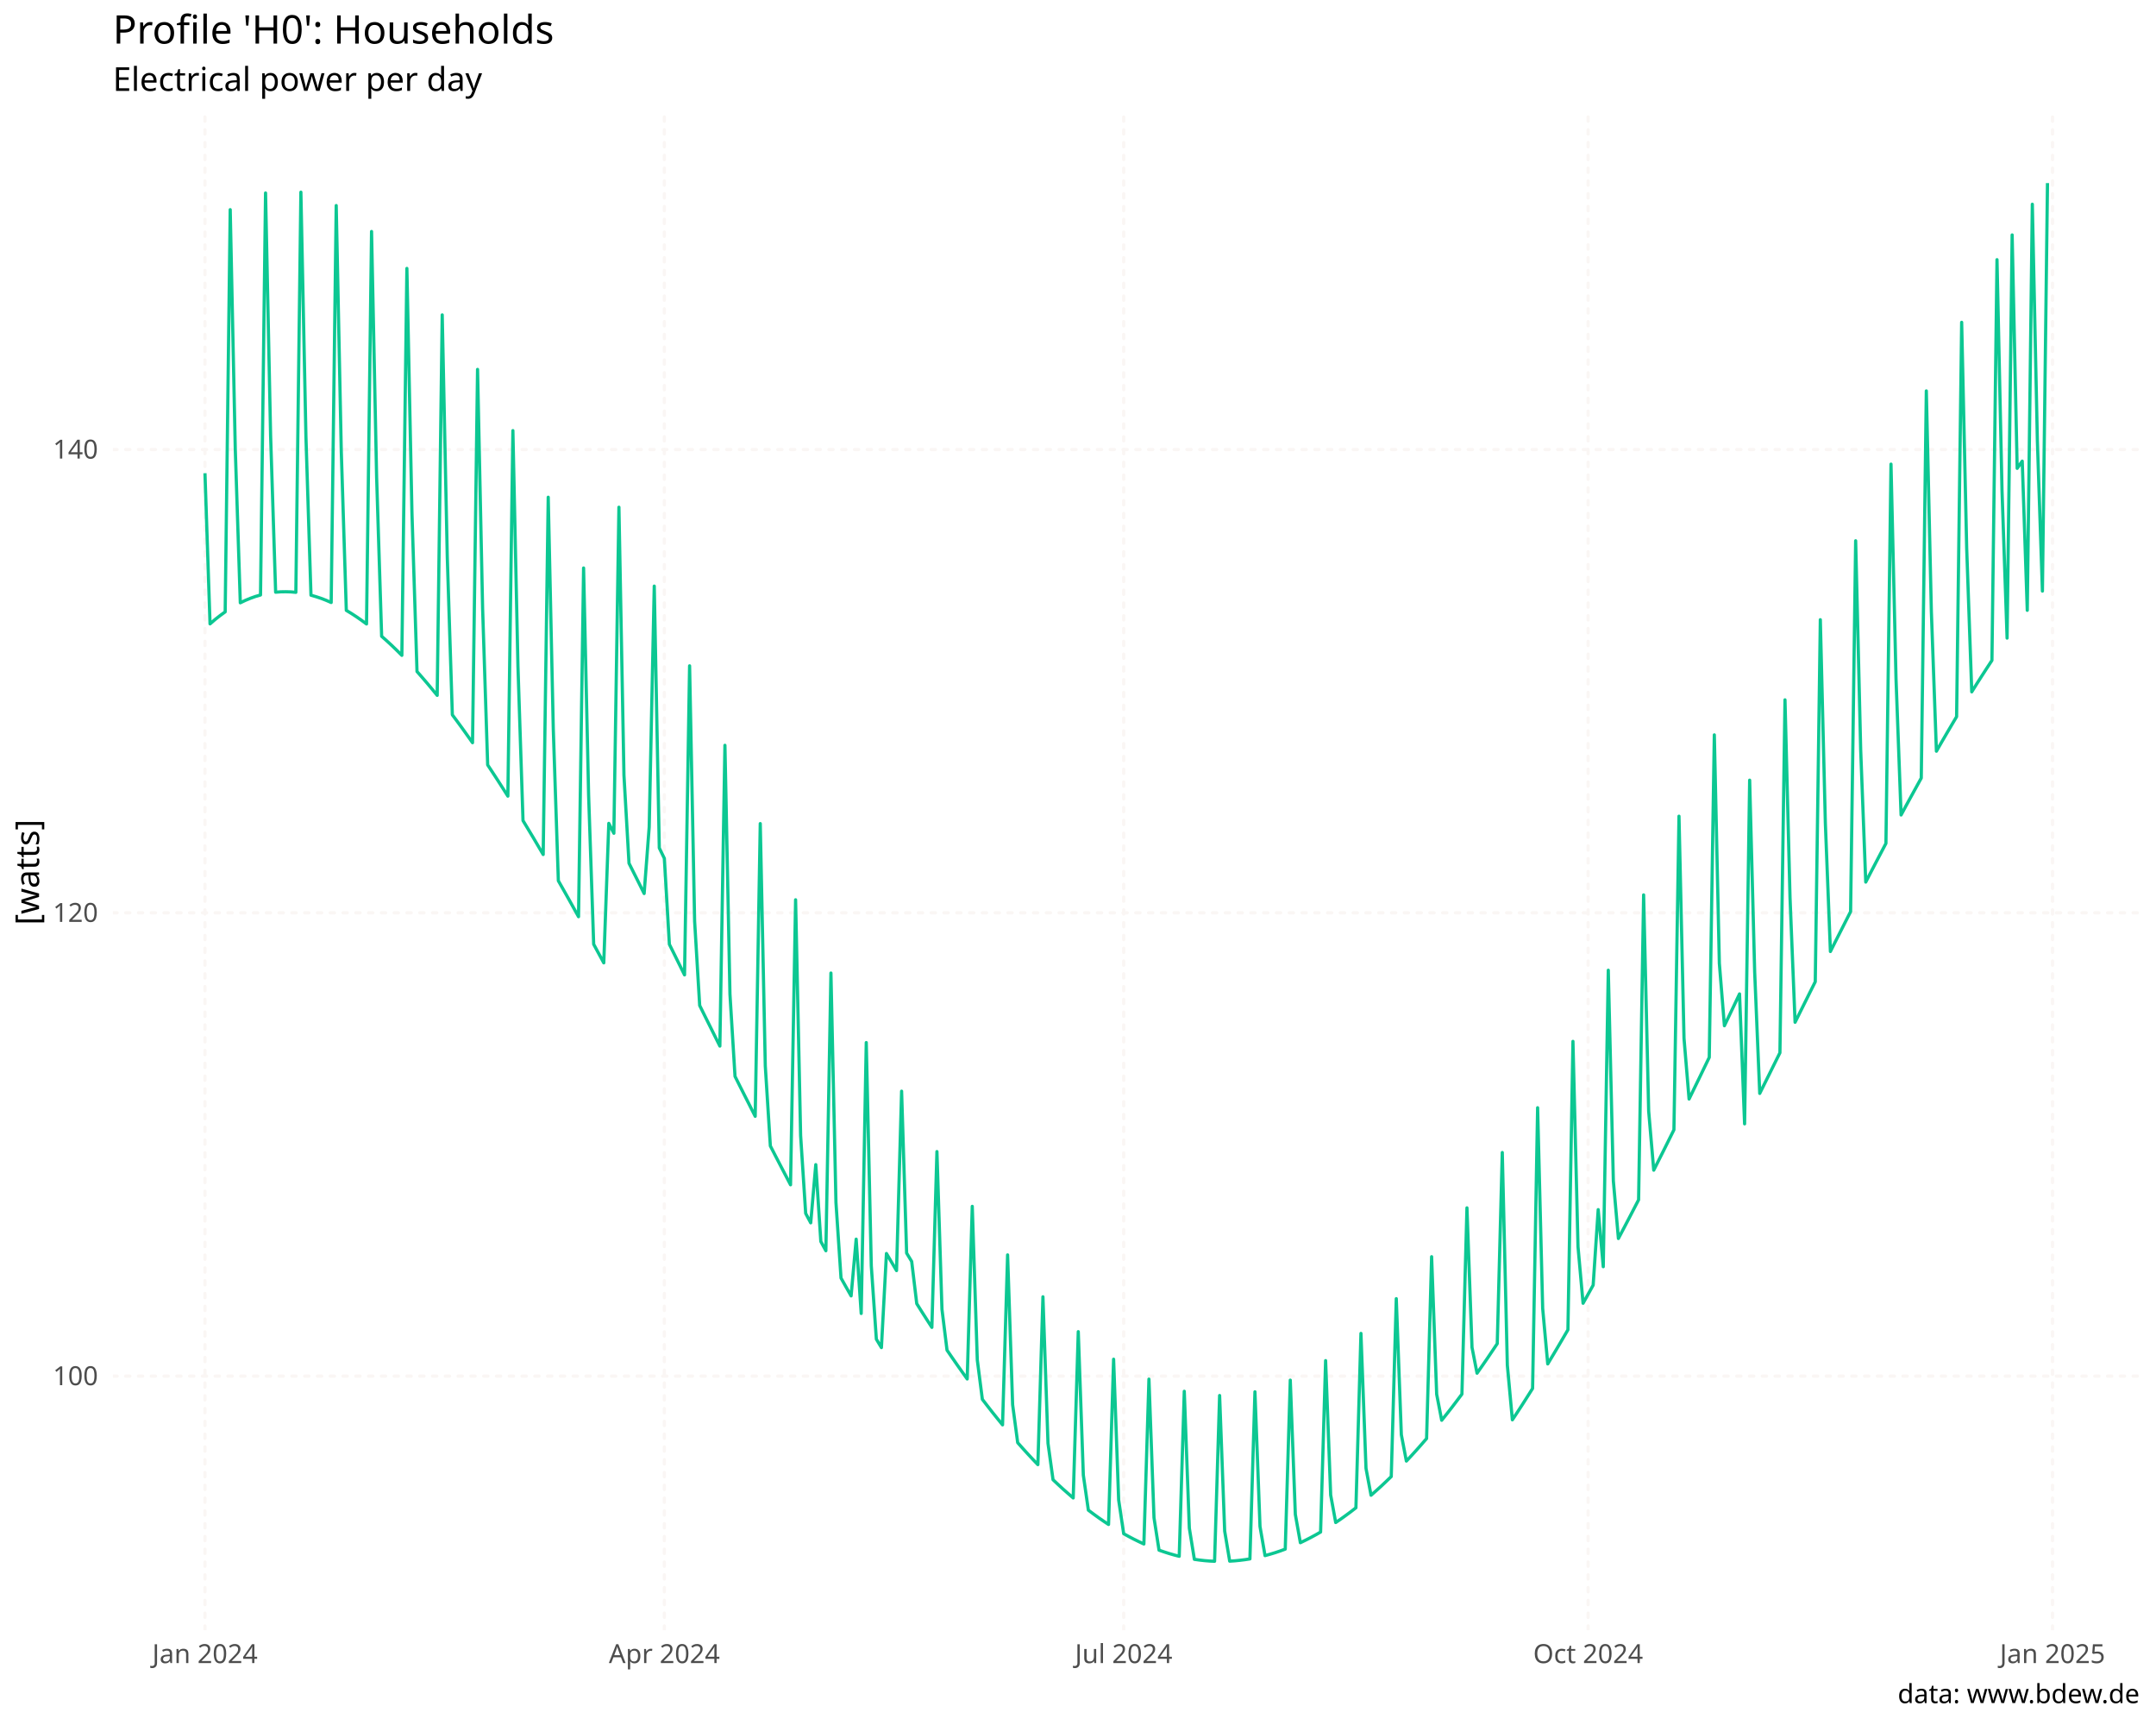
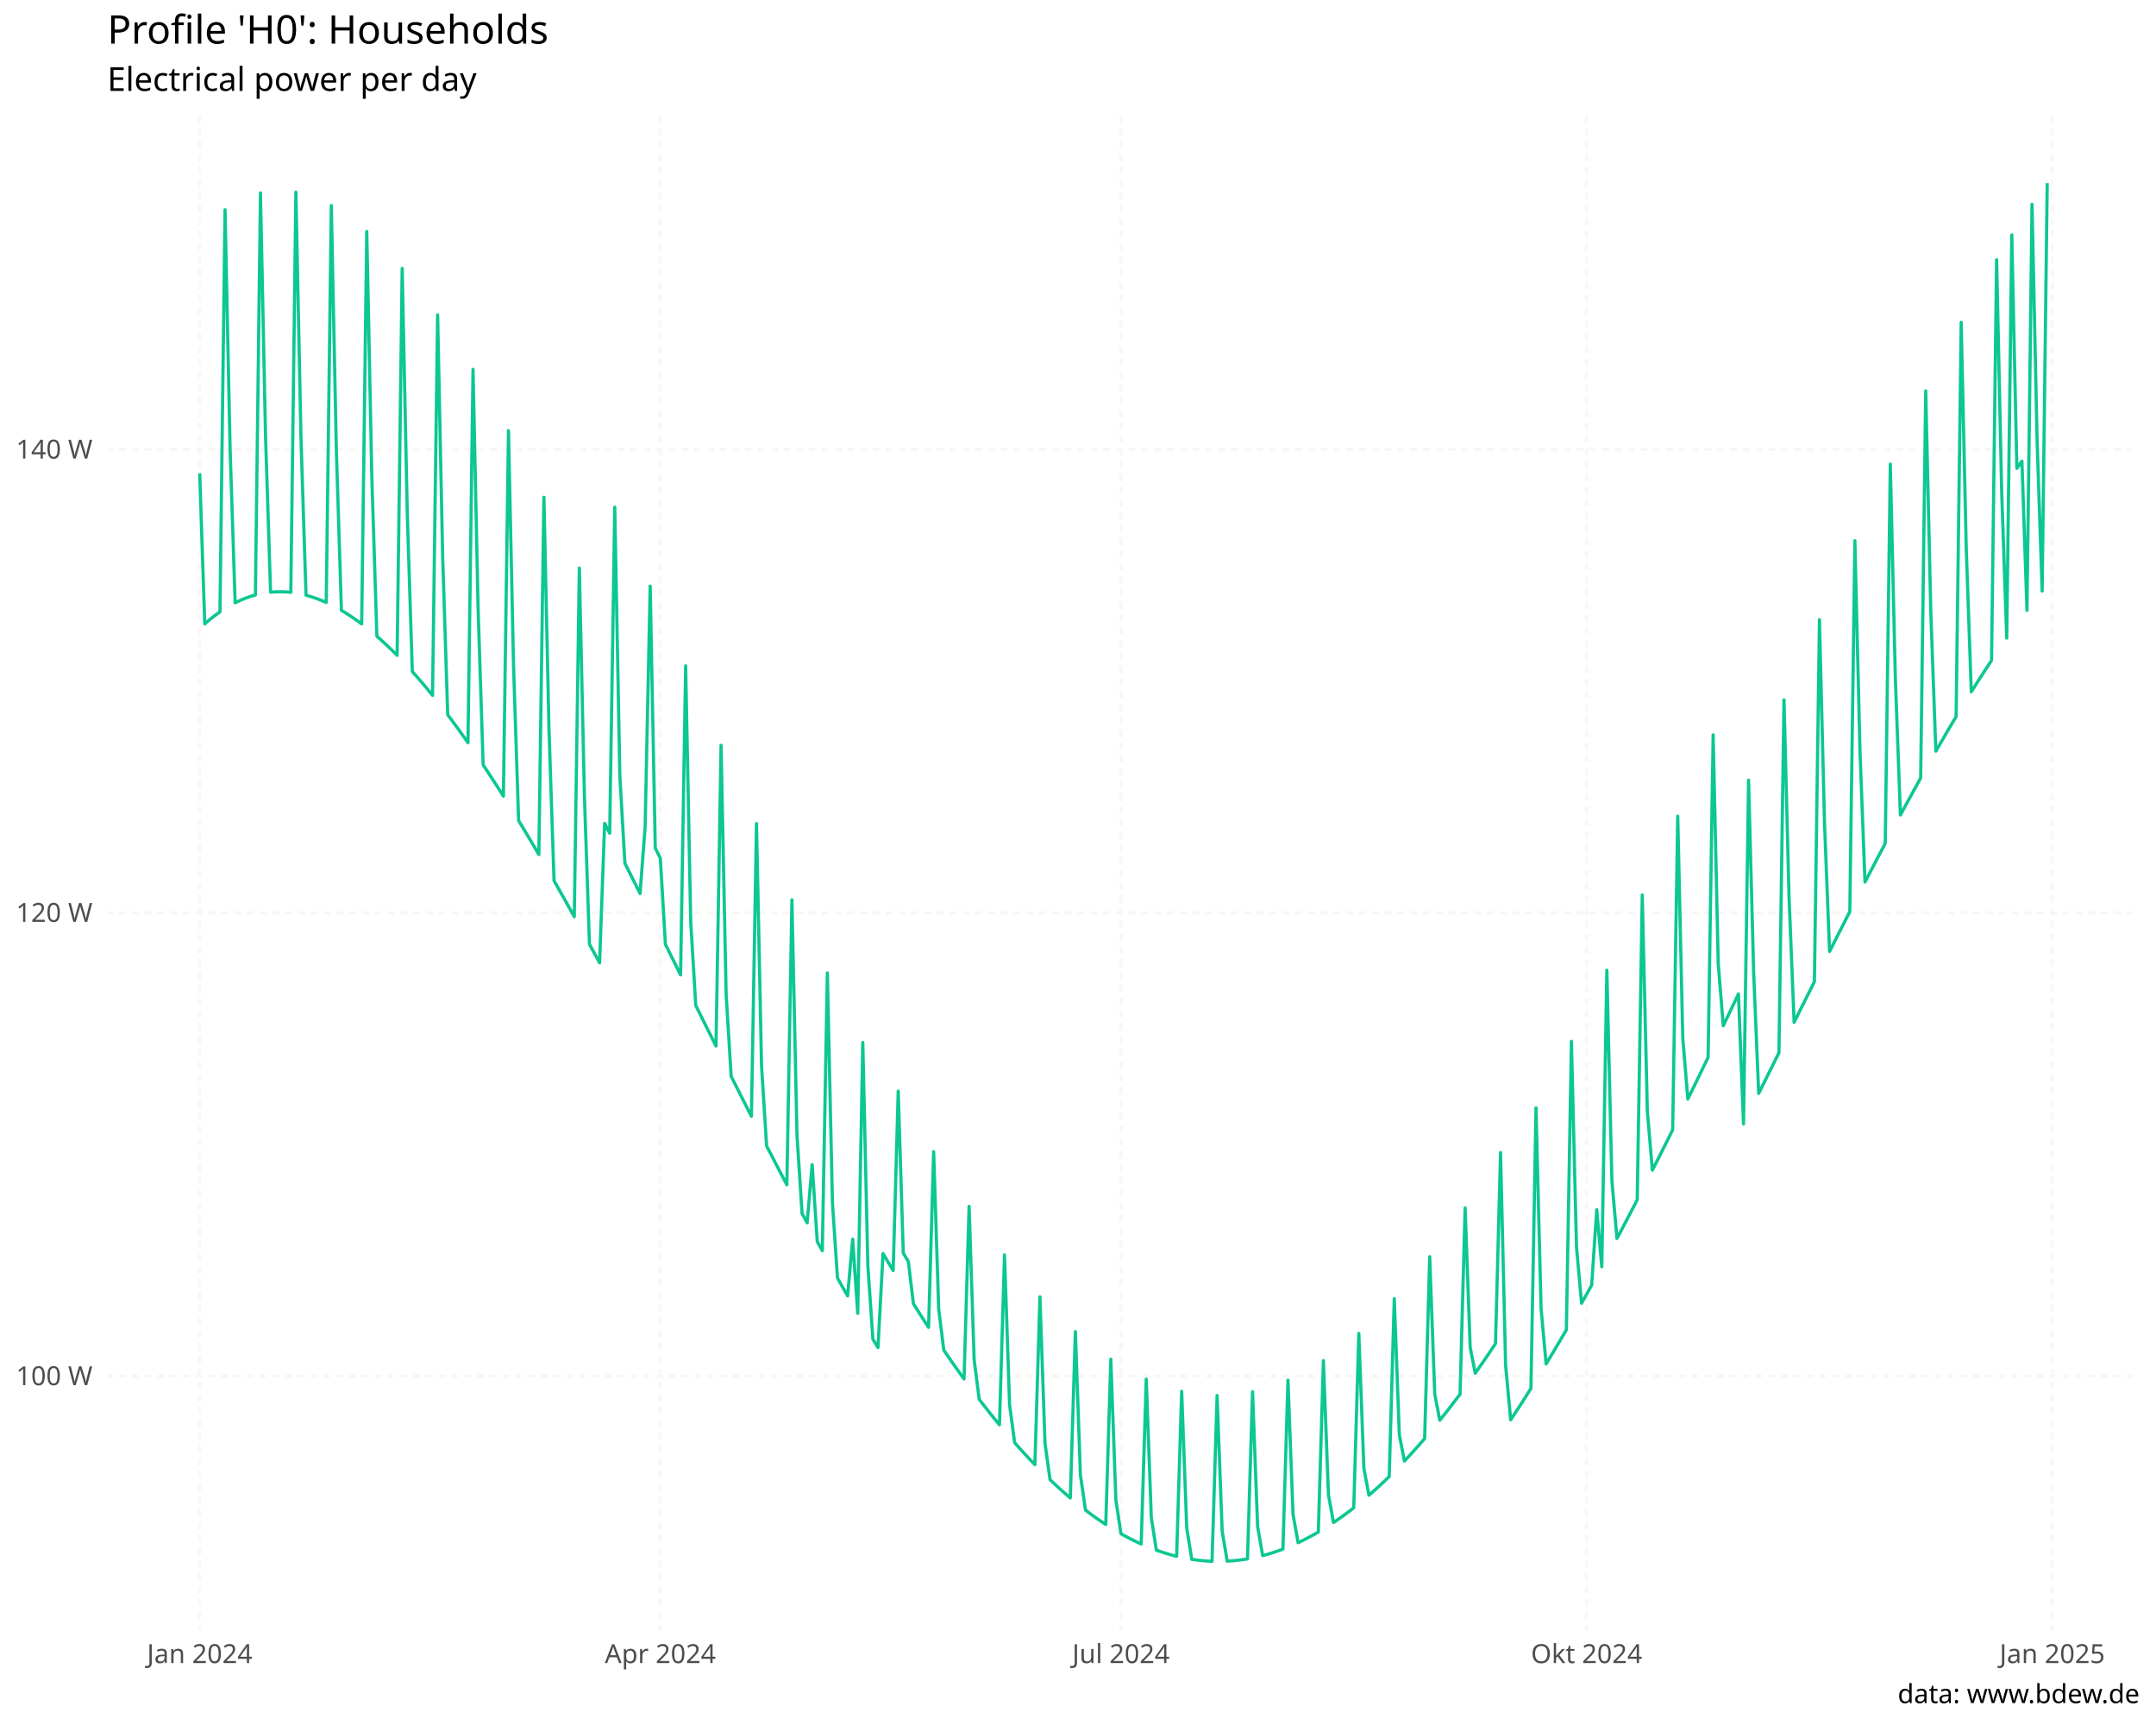
<svg xmlns="http://www.w3.org/2000/svg" class="svglite" data-engine-version="2.0" width="720.00pt" height="576.00pt" viewBox="0 0 720.00 576.00">
  <defs>
    <style type="text/css">
    .svglite line, .svglite polyline, .svglite polygon, .svglite path, .svglite rect, .svglite circle {
      fill: none;
      stroke: #000000;
      stroke-linecap: round;
      stroke-linejoin: round;
      stroke-miterlimit: 10.00;
    }
  </style>
  </defs>
  <rect width="100%" height="100%" style="stroke: none; fill: #FFFFFF;" />
  <defs>
    <clipPath id="cpMC4wMHw3MjAuMDB8MC4wMHw1NzYuMDA=">
      <rect x="0.00" y="0.00" width="720.00" height="576.00" />
    </clipPath>
  </defs>
  <g clip-path="url(#cpMC4wMHw3MjAuMDB8MC4wMHw1NzYuMDA=)">
- </g>
+     <rect x="0.00" y="0.00" width="720.00" height="576.00" style="stroke-width: 1.07; stroke: none; fill: #FFFFFF;" />
+   </g>
  <defs>
-     <clipPath id="cpMzcuNjl8NzE0LjUyfDM4LjEyfDU0NC4zNA==">
-       <rect x="37.69" y="38.12" width="676.83" height="506.23" />
+     <clipPath id="cpMzUuODR8NzE0LjUyfDM4LjEyfDU0NC4zNA==">
+       <rect x="35.84" y="38.12" width="678.68" height="506.23" />
    </clipPath>
  </defs>
-   <g clip-path="url(#cpMzcuNjl8NzE0LjUyfDM4LjEyfDU0NC4zNA==)">
-     <polyline points="37.69,459.50 714.52,459.50 " style="stroke-width: 1.07; stroke: #FAF6F4; stroke-dasharray: 1.42,2.85;" />
-     <polyline points="37.69,304.80 714.52,304.80 " style="stroke-width: 1.07; stroke: #FAF6F4; stroke-dasharray: 1.42,2.85;" />
-     <polyline points="37.69,150.10 714.52,150.10 " style="stroke-width: 1.07; stroke: #FAF6F4; stroke-dasharray: 1.42,2.85;" />
-     <polyline points="68.45,544.34 68.45,38.12 " style="stroke-width: 1.07; stroke: #FAF6F4; stroke-dasharray: 1.42,2.85;" />
-     <polyline points="221.86,544.34 221.86,38.12 " style="stroke-width: 1.07; stroke: #FAF6F4; stroke-dasharray: 1.42,2.85;" />
-     <polyline points="375.26,544.34 375.26,38.12 " style="stroke-width: 1.07; stroke: #FAF6F4; stroke-dasharray: 1.42,2.85;" />
-     <polyline points="530.35,544.34 530.35,38.12 " style="stroke-width: 1.07; stroke: #FAF6F4; stroke-dasharray: 1.42,2.85;" />
-     <polyline points="685.44,544.34 685.44,38.12 " style="stroke-width: 1.07; stroke: #FAF6F4; stroke-dasharray: 1.42,2.85;" />
-     <polyline points="68.45,158.01 70.14,208.32 71.82,206.87 73.51,205.54 75.20,204.31 76.88,70.01 78.57,149.93 80.25,201.28 81.94,200.47 83.63,199.77 85.31,199.17 87.00,198.67 88.68,64.44 90.37,145.48 92.05,197.74 93.74,197.62 95.43,197.59 97.11,197.64 98.80,197.79 100.48,64.17 102.17,145.89 103.85,198.75 105.54,199.24 107.23,199.80 108.91,200.45 110.60,201.18 112.28,68.64 113.97,150.64 115.65,203.81 117.34,204.84 119.03,205.94 120.71,207.11 122.40,208.35 124.08,77.30 125.77,159.22 127.45,212.46 129.14,213.96 130.83,215.53 132.51,217.15 134.20,218.83 135.88,89.63 137.57,171.14 139.26,224.23 140.94,226.14 142.63,228.11 144.31,230.12 146.00,232.19 147.68,105.15 149.37,185.96 151.06,238.69 152.74,240.95 154.43,243.26 156.11,245.61 157.80,248.00 159.48,123.35 161.17,203.22 162.86,255.42 164.54,257.97 166.23,260.56 167.91,263.18 169.60,265.84 171.28,143.79 172.97,222.50 174.66,274.01 176.34,276.80 178.03,279.61 179.71,282.46 181.40,285.33 183.08,166.03 184.77,243.40 186.46,294.09 188.14,297.06 189.83,300.05 191.51,303.06 193.20,306.10 194.89,189.66 196.57,265.53 198.26,315.30 199.94,318.40 201.63,321.51 203.31,274.93 205.00,278.24 206.69,169.37 208.37,258.87 210.06,288.26 211.74,291.61 213.43,294.98 215.11,298.36 216.80,276.17 218.49,195.71 220.17,283.14 221.86,286.63 223.54,315.32 225.23,318.72 226.91,322.13 228.60,325.53 230.29,222.33 231.97,307.61 233.66,335.74 235.34,339.14 237.03,342.53 238.71,345.92 240.40,349.30 242.09,248.87 243.77,331.97 245.46,359.41 247.14,362.76 248.83,366.10 250.52,369.43 252.20,372.75 253.89,275.01 255.57,355.92 257.26,382.64 258.94,385.91 260.63,389.16 262.32,392.40 264.00,395.62 265.69,300.45 267.37,379.19 269.06,405.17 270.74,408.32 272.43,388.89 274.12,414.55 275.80,417.64 277.49,324.91 279.17,401.52 280.86,426.76 282.54,429.75 284.23,432.72 285.92,413.77 287.60,438.58 289.29,348.13 290.97,422.68 292.66,447.17 294.35,449.98 296.03,418.56 297.72,421.43 299.40,424.27 301.09,364.36 302.77,418.43 304.46,421.22 306.15,435.31 307.83,437.99 309.52,440.63 311.20,443.23 312.89,384.53 314.57,437.18 316.26,450.84 317.95,453.30 319.63,455.72 321.32,458.11 323.00,460.46 324.69,402.82 326.37,454.11 328.06,467.26 329.75,469.45 331.43,471.60 333.12,473.71 334.80,475.78 336.49,419.03 338.17,469.08 339.86,481.73 341.55,483.63 343.23,485.48 344.92,487.30 346.60,489.06 348.29,433.02 349.98,481.93 351.66,494.10 353.35,495.69 355.03,497.24 356.72,498.73 358.40,500.19 360.09,444.66 361.78,492.57 363.46,504.26 365.15,505.53 366.83,506.75 368.52,507.92 370.20,509.04 371.89,453.86 373.58,500.88 375.26,512.13 376.95,513.06 378.63,513.94 380.32,514.77 382.00,515.56 383.69,460.51 385.38,506.80 387.06,517.62 388.75,518.20 390.43,518.74 392.12,519.23 393.80,519.67 395.49,464.57 397.18,510.26 398.86,520.68 400.55,520.92 402.23,521.11 403.92,521.25 405.61,521.33 407.29,465.98 408.98,511.23 410.66,521.29 412.35,521.18 414.03,521.01 415.72,520.80 417.41,520.54 419.09,464.74 420.78,509.71 422.46,519.44 424.15,518.97 425.83,518.46 427.52,517.89 429.21,517.27 430.89,460.85 432.58,505.69 434.26,515.13 435.95,514.31 437.63,513.45 439.32,512.54 441.01,511.57 442.69,454.33 444.38,499.21 446.06,508.39 447.75,507.24 449.43,506.03 451.12,504.78 452.81,503.47 454.49,445.24 456.18,490.31 457.86,499.28 459.55,497.79 461.24,496.26 462.92,494.67 464.61,493.04 466.29,433.64 467.98,479.07 469.66,487.87 471.35,486.06 473.04,484.20 474.72,482.30 476.41,480.35 478.09,419.63 479.78,465.57 481.46,474.25 483.15,472.13 484.84,469.97 486.52,467.76 488.21,465.52 489.89,403.32 491.58,449.92 493.26,458.53 494.95,456.12 496.64,453.67 498.32,451.18 500.01,448.66 501.69,384.84 503.38,455.87 505.06,474.10 506.75,471.54 508.44,468.94 510.12,466.30 511.81,463.63 513.49,369.89 515.18,436.92 516.87,455.43 518.55,452.63 520.24,449.79 521.92,446.93 523.61,444.04 525.29,347.73 526.98,416.33 528.67,435.18 530.35,432.17 532.04,429.13 533.72,403.91 535.41,422.97 537.09,323.97 538.78,394.30 540.47,413.55 542.15,410.36 543.84,407.14 545.52,403.90 547.21,400.64 548.89,298.82 550.58,371.03 552.27,390.74 553.95,387.40 555.64,384.04 557.32,380.66 559.01,377.26 560.70,272.54 562.38,346.74 564.07,366.98 565.75,363.52 567.44,360.05 569.12,356.57 570.81,353.07 572.50,245.39 574.18,321.69 575.87,342.51 577.55,338.98 579.24,335.43 580.92,331.88 582.61,375.27 584.30,260.51 585.98,324.67 587.67,365.11 589.35,361.72 591.04,358.32 592.72,354.93 594.41,351.53 596.10,233.69 597.78,299.71 599.47,341.35 601.15,337.96 602.84,334.57 604.52,331.19 606.21,327.81 607.90,206.93 609.58,274.85 611.27,317.72 612.95,314.37 614.64,311.04 616.33,307.71 618.01,304.40 619.70,180.57 621.38,250.40 623.07,294.54 624.75,291.28 626.44,288.04 628.13,284.82 629.81,281.62 631.50,154.98 633.18,226.72 634.87,272.13 636.55,269.01 638.24,265.92 639.93,262.85 641.61,259.80 643.30,130.53 644.98,204.16 646.67,250.84 648.35,247.91 650.04,245.01 651.73,242.14 653.41,239.31 655.10,107.63 656.78,183.09 658.47,231.02 660.15,228.33 661.84,225.69 663.53,223.08 665.21,220.51 666.90,86.71 668.58,163.92 670.27,213.07 671.96,78.45 673.64,156.39 675.33,153.98 677.01,203.79 678.70,68.20 680.38,147.06 682.07,197.37 683.76,61.13 " style="stroke-width: 1.07; stroke: #0CC792; stroke-linecap: butt;" />
+   <g clip-path="url(#cpMzUuODR8NzE0LjUyfDM4LjEyfDU0NC4zNA==)">
+     <polyline points="35.84,459.50 714.52,459.50 " style="stroke-width: 1.07; stroke: #FAF6F4; stroke-dasharray: 1.42,2.85;" />
+     <polyline points="35.84,304.80 714.52,304.80 " style="stroke-width: 1.07; stroke: #FAF6F4; stroke-dasharray: 1.42,2.85;" />
+     <polyline points="35.84,150.10 714.52,150.10 " style="stroke-width: 1.07; stroke: #FAF6F4; stroke-dasharray: 1.42,2.85;" />
+     <polyline points="66.69,544.34 66.69,38.12 " style="stroke-width: 1.07; stroke: #FAF6F4; stroke-dasharray: 1.42,2.85;" />
+     <polyline points="220.52,544.34 220.52,38.12 " style="stroke-width: 1.07; stroke: #FAF6F4; stroke-dasharray: 1.42,2.85;" />
+     <polyline points="374.34,544.34 374.34,38.12 " style="stroke-width: 1.07; stroke: #FAF6F4; stroke-dasharray: 1.42,2.85;" />
+     <polyline points="529.85,544.34 529.85,38.12 " style="stroke-width: 1.07; stroke: #FAF6F4; stroke-dasharray: 1.42,2.85;" />
+     <polyline points="685.36,544.34 685.36,38.12 " style="stroke-width: 1.07; stroke: #FAF6F4; stroke-dasharray: 1.42,2.85;" />
+     <polyline points="66.69,158.01 68.38,208.32 70.07,206.87 71.76,205.54 73.46,204.31 75.15,70.01 76.84,149.93 78.53,201.28 80.22,200.47 81.91,199.77 83.60,199.17 85.29,198.67 86.98,64.44 88.67,145.48 90.36,197.74 92.05,197.62 93.74,197.59 95.43,197.64 97.12,197.79 98.81,64.17 100.50,145.89 102.19,198.75 103.88,199.24 105.57,199.80 107.26,200.45 108.95,201.18 110.64,68.64 112.33,150.64 114.02,203.81 115.71,204.84 117.40,205.94 119.09,207.11 120.78,208.35 122.48,77.30 124.17,159.22 125.86,212.46 127.55,213.96 129.24,215.53 130.93,217.15 132.62,218.83 134.31,89.63 136.00,171.14 137.69,224.23 139.38,226.14 141.07,228.11 142.76,230.12 144.45,232.19 146.14,105.15 147.83,185.96 149.52,238.69 151.21,240.95 152.90,243.26 154.59,245.61 156.28,248.00 157.97,123.35 159.66,203.22 161.35,255.42 163.04,257.97 164.73,260.56 166.42,263.18 168.11,265.84 169.81,143.79 171.50,222.50 173.19,274.01 174.88,276.80 176.57,279.61 178.26,282.46 179.95,285.33 181.64,166.03 183.33,243.40 185.02,294.09 186.71,297.06 188.40,300.05 190.09,303.06 191.78,306.10 193.47,189.66 195.16,265.53 196.85,315.30 198.54,318.40 200.23,321.51 201.92,274.93 203.61,278.24 205.30,169.37 206.99,258.87 208.68,288.26 210.37,291.61 212.06,294.98 213.75,298.36 215.44,276.17 217.13,195.71 218.83,283.14 220.52,286.63 222.21,315.32 223.90,318.72 225.59,322.13 227.28,325.53 228.97,222.33 230.66,307.61 232.35,335.74 234.04,339.14 235.73,342.53 237.42,345.92 239.11,349.30 240.80,248.87 242.49,331.97 244.18,359.41 245.87,362.76 247.56,366.10 249.25,369.43 250.94,372.75 252.63,275.01 254.32,355.92 256.01,382.64 257.70,385.91 259.39,389.16 261.08,392.40 262.77,395.62 264.46,300.45 266.16,379.19 267.85,405.17 269.54,408.32 271.23,388.89 272.92,414.55 274.61,417.64 276.30,324.91 277.99,401.52 279.68,426.76 281.37,429.75 283.06,432.72 284.75,413.77 286.44,438.58 288.13,348.13 289.82,422.68 291.51,447.17 293.20,449.98 294.89,418.56 296.58,421.43 298.27,424.27 299.96,364.36 301.65,418.43 303.34,421.22 305.03,435.31 306.72,437.99 308.41,440.63 310.10,443.23 311.79,384.53 313.48,437.18 315.18,450.84 316.87,453.30 318.56,455.72 320.25,458.11 321.94,460.46 323.63,402.82 325.32,454.11 327.01,467.26 328.70,469.45 330.39,471.60 332.08,473.71 333.77,475.78 335.46,419.03 337.15,469.08 338.84,481.73 340.53,483.63 342.22,485.48 343.91,487.30 345.60,489.06 347.29,433.02 348.98,481.93 350.67,494.10 352.36,495.69 354.05,497.24 355.74,498.73 357.43,500.19 359.12,444.66 360.81,492.57 362.51,504.26 364.20,505.53 365.89,506.75 367.58,507.92 369.27,509.04 370.96,453.86 372.65,500.88 374.34,512.13 376.03,513.06 377.72,513.94 379.41,514.77 381.10,515.56 382.79,460.51 384.48,506.80 386.17,517.62 387.86,518.20 389.55,518.74 391.24,519.23 392.93,519.67 394.62,464.57 396.31,510.26 398.00,520.68 399.69,520.92 401.38,521.11 403.07,521.25 404.76,521.33 406.45,465.98 408.14,511.23 409.83,521.29 411.53,521.18 413.22,521.01 414.91,520.80 416.60,520.54 418.29,464.74 419.98,509.71 421.67,519.44 423.36,518.97 425.05,518.46 426.74,517.89 428.43,517.27 430.12,460.85 431.81,505.69 433.50,515.13 435.19,514.31 436.88,513.45 438.57,512.54 440.26,511.57 441.95,454.33 443.64,499.21 445.33,508.39 447.02,507.24 448.71,506.03 450.40,504.78 452.09,503.47 453.78,445.24 455.47,490.31 457.16,499.28 458.85,497.79 460.55,496.26 462.24,494.67 463.93,493.04 465.62,433.64 467.31,479.07 469.00,487.87 470.69,486.06 472.38,484.20 474.07,482.30 475.76,480.35 477.45,419.63 479.14,465.57 480.83,474.25 482.52,472.13 484.21,469.97 485.90,467.76 487.59,465.52 489.28,403.32 490.97,449.92 492.66,458.53 494.35,456.12 496.04,453.67 497.73,451.18 499.42,448.66 501.11,384.84 502.80,455.87 504.49,474.10 506.18,471.54 507.88,468.94 509.57,466.30 511.26,463.63 512.95,369.89 514.64,436.92 516.33,455.43 518.02,452.63 519.71,449.79 521.40,446.93 523.09,444.04 524.78,347.73 526.47,416.33 528.16,435.18 529.85,432.17 531.54,429.13 533.23,403.91 534.92,422.97 536.61,323.97 538.30,394.30 539.99,413.55 541.68,410.36 543.37,407.14 545.06,403.90 546.75,400.64 548.44,298.82 550.13,371.03 551.82,390.74 553.51,387.40 555.20,384.04 556.90,380.66 558.59,377.26 560.28,272.54 561.97,346.74 563.66,366.98 565.35,363.52 567.04,360.05 568.73,356.57 570.42,353.07 572.11,245.39 573.80,321.69 575.49,342.51 577.18,338.98 578.87,335.43 580.56,331.88 582.25,375.27 583.94,260.51 585.63,324.67 587.32,365.11 589.01,361.72 590.70,358.32 592.39,354.93 594.08,351.53 595.77,233.69 597.46,299.71 599.15,341.35 600.84,337.96 602.53,334.57 604.23,331.19 605.92,327.81 607.61,206.93 609.30,274.85 610.99,317.72 612.68,314.37 614.37,311.04 616.06,307.71 617.75,304.40 619.44,180.57 621.13,250.40 622.82,294.54 624.51,291.28 626.20,288.04 627.89,284.82 629.58,281.62 631.27,154.98 632.96,226.72 634.65,272.13 636.34,269.01 638.03,265.92 639.72,262.85 641.41,259.80 643.10,130.53 644.79,204.16 646.48,250.84 648.17,247.91 649.86,245.01 651.55,242.14 653.25,239.31 654.94,107.63 656.63,183.09 658.32,231.02 660.01,228.33 661.70,225.69 663.39,223.08 665.08,220.51 666.77,86.71 668.46,163.92 670.15,213.07 671.84,78.45 673.53,156.39 675.22,153.98 676.91,203.79 678.60,68.20 680.29,147.06 681.98,197.37 683.67,61.13 " style="stroke-width: 1.07; stroke: #0CC792; stroke-linecap: butt;" />
  </g>
  <g clip-path="url(#cpMC4wMHw3MjAuMDB8MC4wMHw1NzYuMDA=)">
-     <text x="32.76" y="462.53" text-anchor="end" style="font-size: 8.80px; fill: #4D4D4D; font-family: sans;" textLength="14.68px" lengthAdjust="spacingAndGlyphs">100</text>
-     <text x="32.76" y="307.83" text-anchor="end" style="font-size: 8.80px; fill: #4D4D4D; font-family: sans;" textLength="14.68px" lengthAdjust="spacingAndGlyphs">120</text>
-     <text x="32.76" y="153.13" text-anchor="end" style="font-size: 8.80px; fill: #4D4D4D; font-family: sans;" textLength="14.68px" lengthAdjust="spacingAndGlyphs">140</text>
-     <text x="68.45" y="555.33" text-anchor="middle" style="font-size: 8.80px; fill: #4D4D4D; font-family: sans;" textLength="36.22px" lengthAdjust="spacingAndGlyphs">Jan 2024</text>
-     <text x="221.86" y="555.33" text-anchor="middle" style="font-size: 8.80px; fill: #4D4D4D; font-family: sans;" textLength="35.72px" lengthAdjust="spacingAndGlyphs">Apr 2024</text>
-     <text x="375.26" y="555.33" text-anchor="middle" style="font-size: 8.80px; fill: #4D4D4D; font-family: sans;" textLength="33.27px" lengthAdjust="spacingAndGlyphs">Jul 2024</text>
-     <text x="530.35" y="555.33" text-anchor="middle" style="font-size: 8.80px; fill: #4D4D4D; font-family: sans;" textLength="35.72px" lengthAdjust="spacingAndGlyphs">Oct 2024</text>
-     <text x="685.44" y="555.33" text-anchor="middle" style="font-size: 8.80px; fill: #4D4D4D; font-family: sans;" textLength="36.22px" lengthAdjust="spacingAndGlyphs">Jan 2025</text>
-     <text transform="translate(13.05,291.23) rotate(-90)" text-anchor="middle" style="font-size: 11.00px; font-family: sans;" textLength="31.79px" lengthAdjust="spacingAndGlyphs">[watts]</text>
-     <text x="37.69" y="30.35" style="font-size: 11.00px; font-family: sans;" textLength="117.40px" lengthAdjust="spacingAndGlyphs">Electrical power per day</text>
-     <text x="37.69" y="14.56" style="font-size: 13.20px; font-family: sans;" textLength="140.06px" lengthAdjust="spacingAndGlyphs">Profile 'H0': Households</text>
+     <text x="30.91" y="462.53" text-anchor="end" style="font-size: 8.80px; fill: #4D4D4D; font-family: sans;" textLength="25.43px" lengthAdjust="spacingAndGlyphs">100 W</text>
+     <text x="30.91" y="307.83" text-anchor="end" style="font-size: 8.80px; fill: #4D4D4D; font-family: sans;" textLength="25.43px" lengthAdjust="spacingAndGlyphs">120 W</text>
+     <text x="30.91" y="153.13" text-anchor="end" style="font-size: 8.80px; fill: #4D4D4D; font-family: sans;" textLength="25.43px" lengthAdjust="spacingAndGlyphs">140 W</text>
+     <text x="66.69" y="555.33" text-anchor="middle" style="font-size: 8.80px; fill: #4D4D4D; font-family: sans;" textLength="36.22px" lengthAdjust="spacingAndGlyphs">Jan 2024</text>
+     <text x="220.52" y="555.33" text-anchor="middle" style="font-size: 8.80px; fill: #4D4D4D; font-family: sans;" textLength="35.72px" lengthAdjust="spacingAndGlyphs">Apr 2024</text>
+     <text x="374.34" y="555.33" text-anchor="middle" style="font-size: 8.80px; fill: #4D4D4D; font-family: sans;" textLength="33.27px" lengthAdjust="spacingAndGlyphs">Jul 2024</text>
+     <text x="529.85" y="555.33" text-anchor="middle" style="font-size: 8.80px; fill: #4D4D4D; font-family: sans;" textLength="35.72px" lengthAdjust="spacingAndGlyphs">Okt 2024</text>
+     <text x="685.36" y="555.33" text-anchor="middle" style="font-size: 8.80px; fill: #4D4D4D; font-family: sans;" textLength="36.22px" lengthAdjust="spacingAndGlyphs">Jan 2025</text>
+     <text x="35.84" y="30.35" style="font-size: 11.00px; font-family: sans;" textLength="117.40px" lengthAdjust="spacingAndGlyphs">Electrical power per day</text>
+     <text x="35.84" y="14.56" style="font-size: 13.20px; font-family: sans;" textLength="140.06px" lengthAdjust="spacingAndGlyphs">Profile 'H0': Households</text>
    <text x="714.52" y="568.69" text-anchor="end" style="font-size: 8.80px; font-family: sans;" textLength="76.81px" lengthAdjust="spacingAndGlyphs">data: www.bdew.de</text>
  </g>
</svg>
